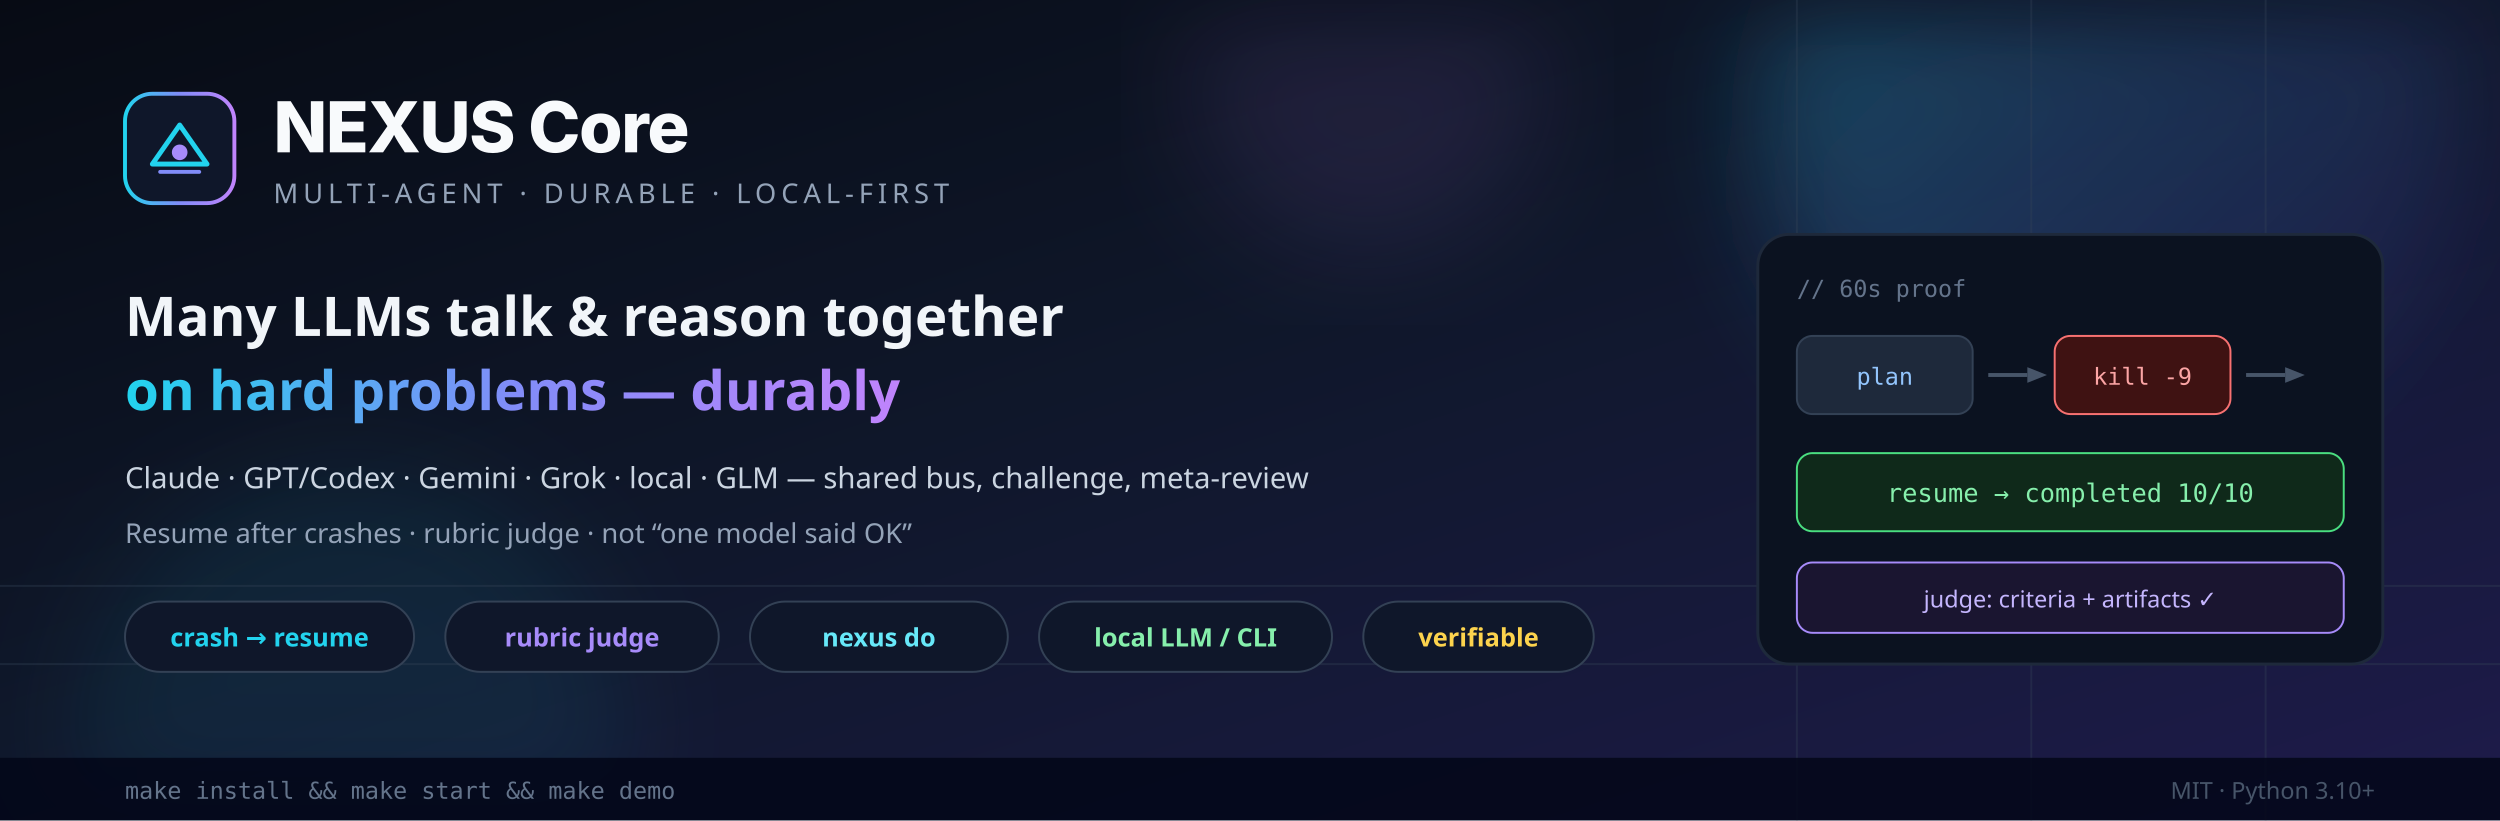
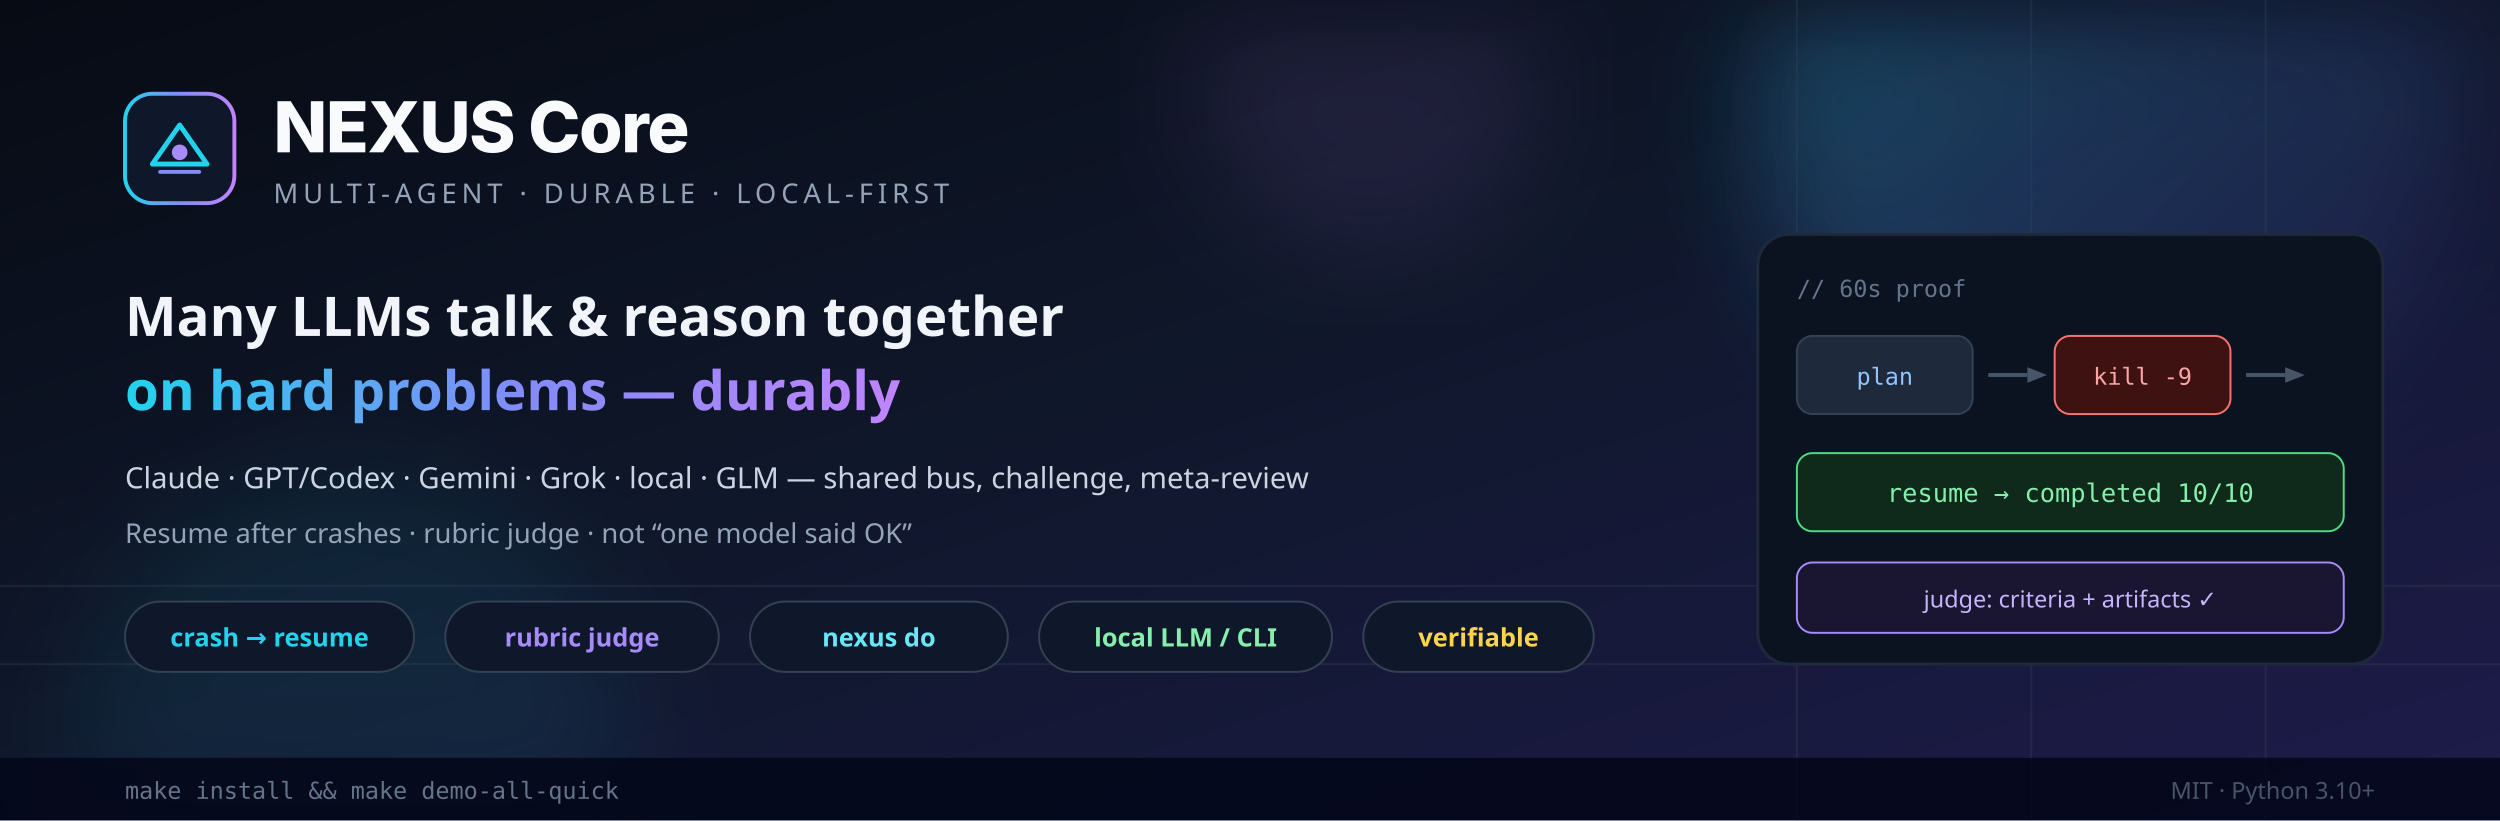
<svg xmlns="http://www.w3.org/2000/svg" width="1280" height="420" viewBox="0 0 1280 420" role="img" aria-label="NEXUS Core banner">
  <defs>
    <linearGradient id="bg" x1="0" y1="0" x2="1" y2="1">
      <stop offset="0%" stop-color="#070b14" />
      <stop offset="45%" stop-color="#0f172a" />
      <stop offset="100%" stop-color="#1e1b4b" />
    </linearGradient>
    <linearGradient id="accent" x1="0" y1="0" x2="1" y2="0">
      <stop offset="0%" stop-color="#22d3ee" />
      <stop offset="50%" stop-color="#818cf8" />
      <stop offset="100%" stop-color="#c084fc" />
    </linearGradient>
    <linearGradient id="orb" x1="0" y1="0" x2="1" y2="1">
      <stop offset="0%" stop-color="#22d3ee" stop-opacity="0.35" />
      <stop offset="100%" stop-color="#6366f1" stop-opacity="0.05" />
    </linearGradient>
    <filter id="soft" x="-20%" y="-20%" width="140%" height="140%">
      <feGaussianBlur stdDeviation="28" />
    </filter>
  </defs>
  <rect width="1280" height="420" fill="url(#bg)" />
  <circle cx="1080" cy="60" r="180" fill="url(#orb)" filter="url(#soft)" />
  <circle cx="180" cy="380" r="140" fill="#22d3ee" opacity="0.08" filter="url(#soft)" />
  <circle cx="700" cy="40" r="90" fill="#c084fc" opacity="0.1" filter="url(#soft)" />
  <g stroke="#334155" stroke-width="1" opacity="0.35">
    <path d="M0 300 H1280" />
    <path d="M0 340 H1280" />
    <path d="M920 0 V420" />
    <path d="M1040 0 V420" />
    <path d="M1160 0 V420" />
  </g>
  <g transform="translate(64,48)">
    <rect width="56" height="56" rx="14" fill="#0f172a" stroke="url(#accent)" stroke-width="2" />
    <path d="M14 36 L28 16 L42 36 Z" fill="none" stroke="#22d3ee" stroke-width="2.5" stroke-linejoin="round" />
    <circle cx="28" cy="30" r="4" fill="#a78bfa" />
    <path d="M18 40 H38" stroke="#818cf8" stroke-width="2" stroke-linecap="round" />
  </g>
  <text x="140" y="78" font-family="ui-sans-serif, system-ui, -apple-system, Segoe UI, sans-serif" font-size="36" font-weight="800" fill="#f8fafc" letter-spacing="-0.02em">NEXUS Core</text>
  <text x="140" y="104" font-family="ui-sans-serif, system-ui, sans-serif" font-size="14" fill="#94a3b8" letter-spacing="0.18em">MULTI-AGENT · DURABLE · LOCAL-FIRST</text>
  <text x="64" y="172" font-family="ui-sans-serif, system-ui, sans-serif" font-size="28" font-weight="700" fill="#f1f5f9">Many LLMs talk &amp; reason together</text>
  <text x="64" y="210" font-family="ui-sans-serif, system-ui, sans-serif" font-size="28" font-weight="700" fill="url(#accent)">on hard problems — durably</text>
  <text x="64" y="250" font-family="ui-sans-serif, system-ui, sans-serif" font-size="15" fill="#cbd5e1">Claude · GPT/Codex · Gemini · Grok · local · GLM — shared bus, challenge, meta-review</text>
  <text x="64" y="278" font-family="ui-sans-serif, system-ui, sans-serif" font-size="14" fill="#94a3b8">Resume after crashes · rubric judge · not “one model said OK”</text>
  <g font-family="ui-sans-serif, system-ui, sans-serif" font-size="13" font-weight="600">
    <rect x="64" y="308" width="148" height="36" rx="18" fill="#0f172a" stroke="#334155" />
    <text x="138" y="331" text-anchor="middle" fill="#22d3ee">crash → resume</text>
    <rect x="228" y="308" width="140" height="36" rx="18" fill="#0f172a" stroke="#334155" />
    <text x="298" y="331" text-anchor="middle" fill="#a78bfa">rubric judge</text>
    <rect x="384" y="308" width="132" height="36" rx="18" fill="#0f172a" stroke="#334155" />
    <text x="450" y="331" text-anchor="middle" fill="#67e8f9">nexus do</text>
    <rect x="532" y="308" width="150" height="36" rx="18" fill="#0f172a" stroke="#334155" />
    <text x="607" y="331" text-anchor="middle" fill="#86efac">local LLM / CLI</text>
    <rect x="698" y="308" width="118" height="36" rx="18" fill="#0f172a" stroke="#334155" />
    <text x="757" y="331" text-anchor="middle" fill="#fcd34d">verifiable</text>
  </g>
  <g transform="translate(900,120)">
    <rect width="320" height="220" rx="16" fill="#0b1220" stroke="#1e293b" stroke-width="1.5" />
    <text x="20" y="32" font-family="ui-monospace, SFMono-Regular, Menlo, monospace" font-size="12" fill="#64748b">// 60s proof</text>
    <rect x="20" y="52" width="90" height="40" rx="8" fill="#1e293b" stroke="#334155" />
    <text x="65" y="77" text-anchor="middle" font-family="ui-monospace, monospace" font-size="12" fill="#93c5fd">plan</text>
    <path d="M118 72 H138" stroke="#475569" stroke-width="2" />
    <polygon points="138,68 148,72 138,76" fill="#475569" />
    <rect x="152" y="52" width="90" height="40" rx="8" fill="#3f1212" stroke="#f87171" />
    <text x="197" y="77" text-anchor="middle" font-family="ui-monospace, monospace" font-size="12" fill="#fca5a5">kill -9</text>
    <path d="M250 72 H270" stroke="#475569" stroke-width="2" />
    <polygon points="270,68 280,72 270,76" fill="#475569" />
    <rect x="20" y="112" width="280" height="40" rx="8" fill="#0f291a" stroke="#4ade80" />
    <text x="160" y="137" text-anchor="middle" font-family="ui-monospace, monospace" font-size="13" fill="#86efac">resume → completed 10/10</text>
    <rect x="20" y="168" width="280" height="36" rx="8" fill="#1a1530" stroke="#a78bfa" />
    <text x="160" y="191" text-anchor="middle" font-family="ui-sans-serif, system-ui, sans-serif" font-size="12" fill="#c4b5fd">judge: criteria + artifacts ✓</text>
  </g>
  <rect y="388" width="1280" height="32" fill="#020617" opacity="0.85" />
-   <text x="64" y="409" font-family="ui-monospace, monospace" font-size="12" fill="#64748b">make install &amp;&amp; make start &amp;&amp; make demo</text>
+   <text x="64" y="409" font-family="ui-monospace, monospace" font-size="12" fill="#64748b">make install &amp;&amp; make demo-all-quick</text>
  <text x="1216" y="409" text-anchor="end" font-family="ui-sans-serif, system-ui, sans-serif" font-size="12" fill="#475569">MIT · Python 3.10+</text>
</svg>
